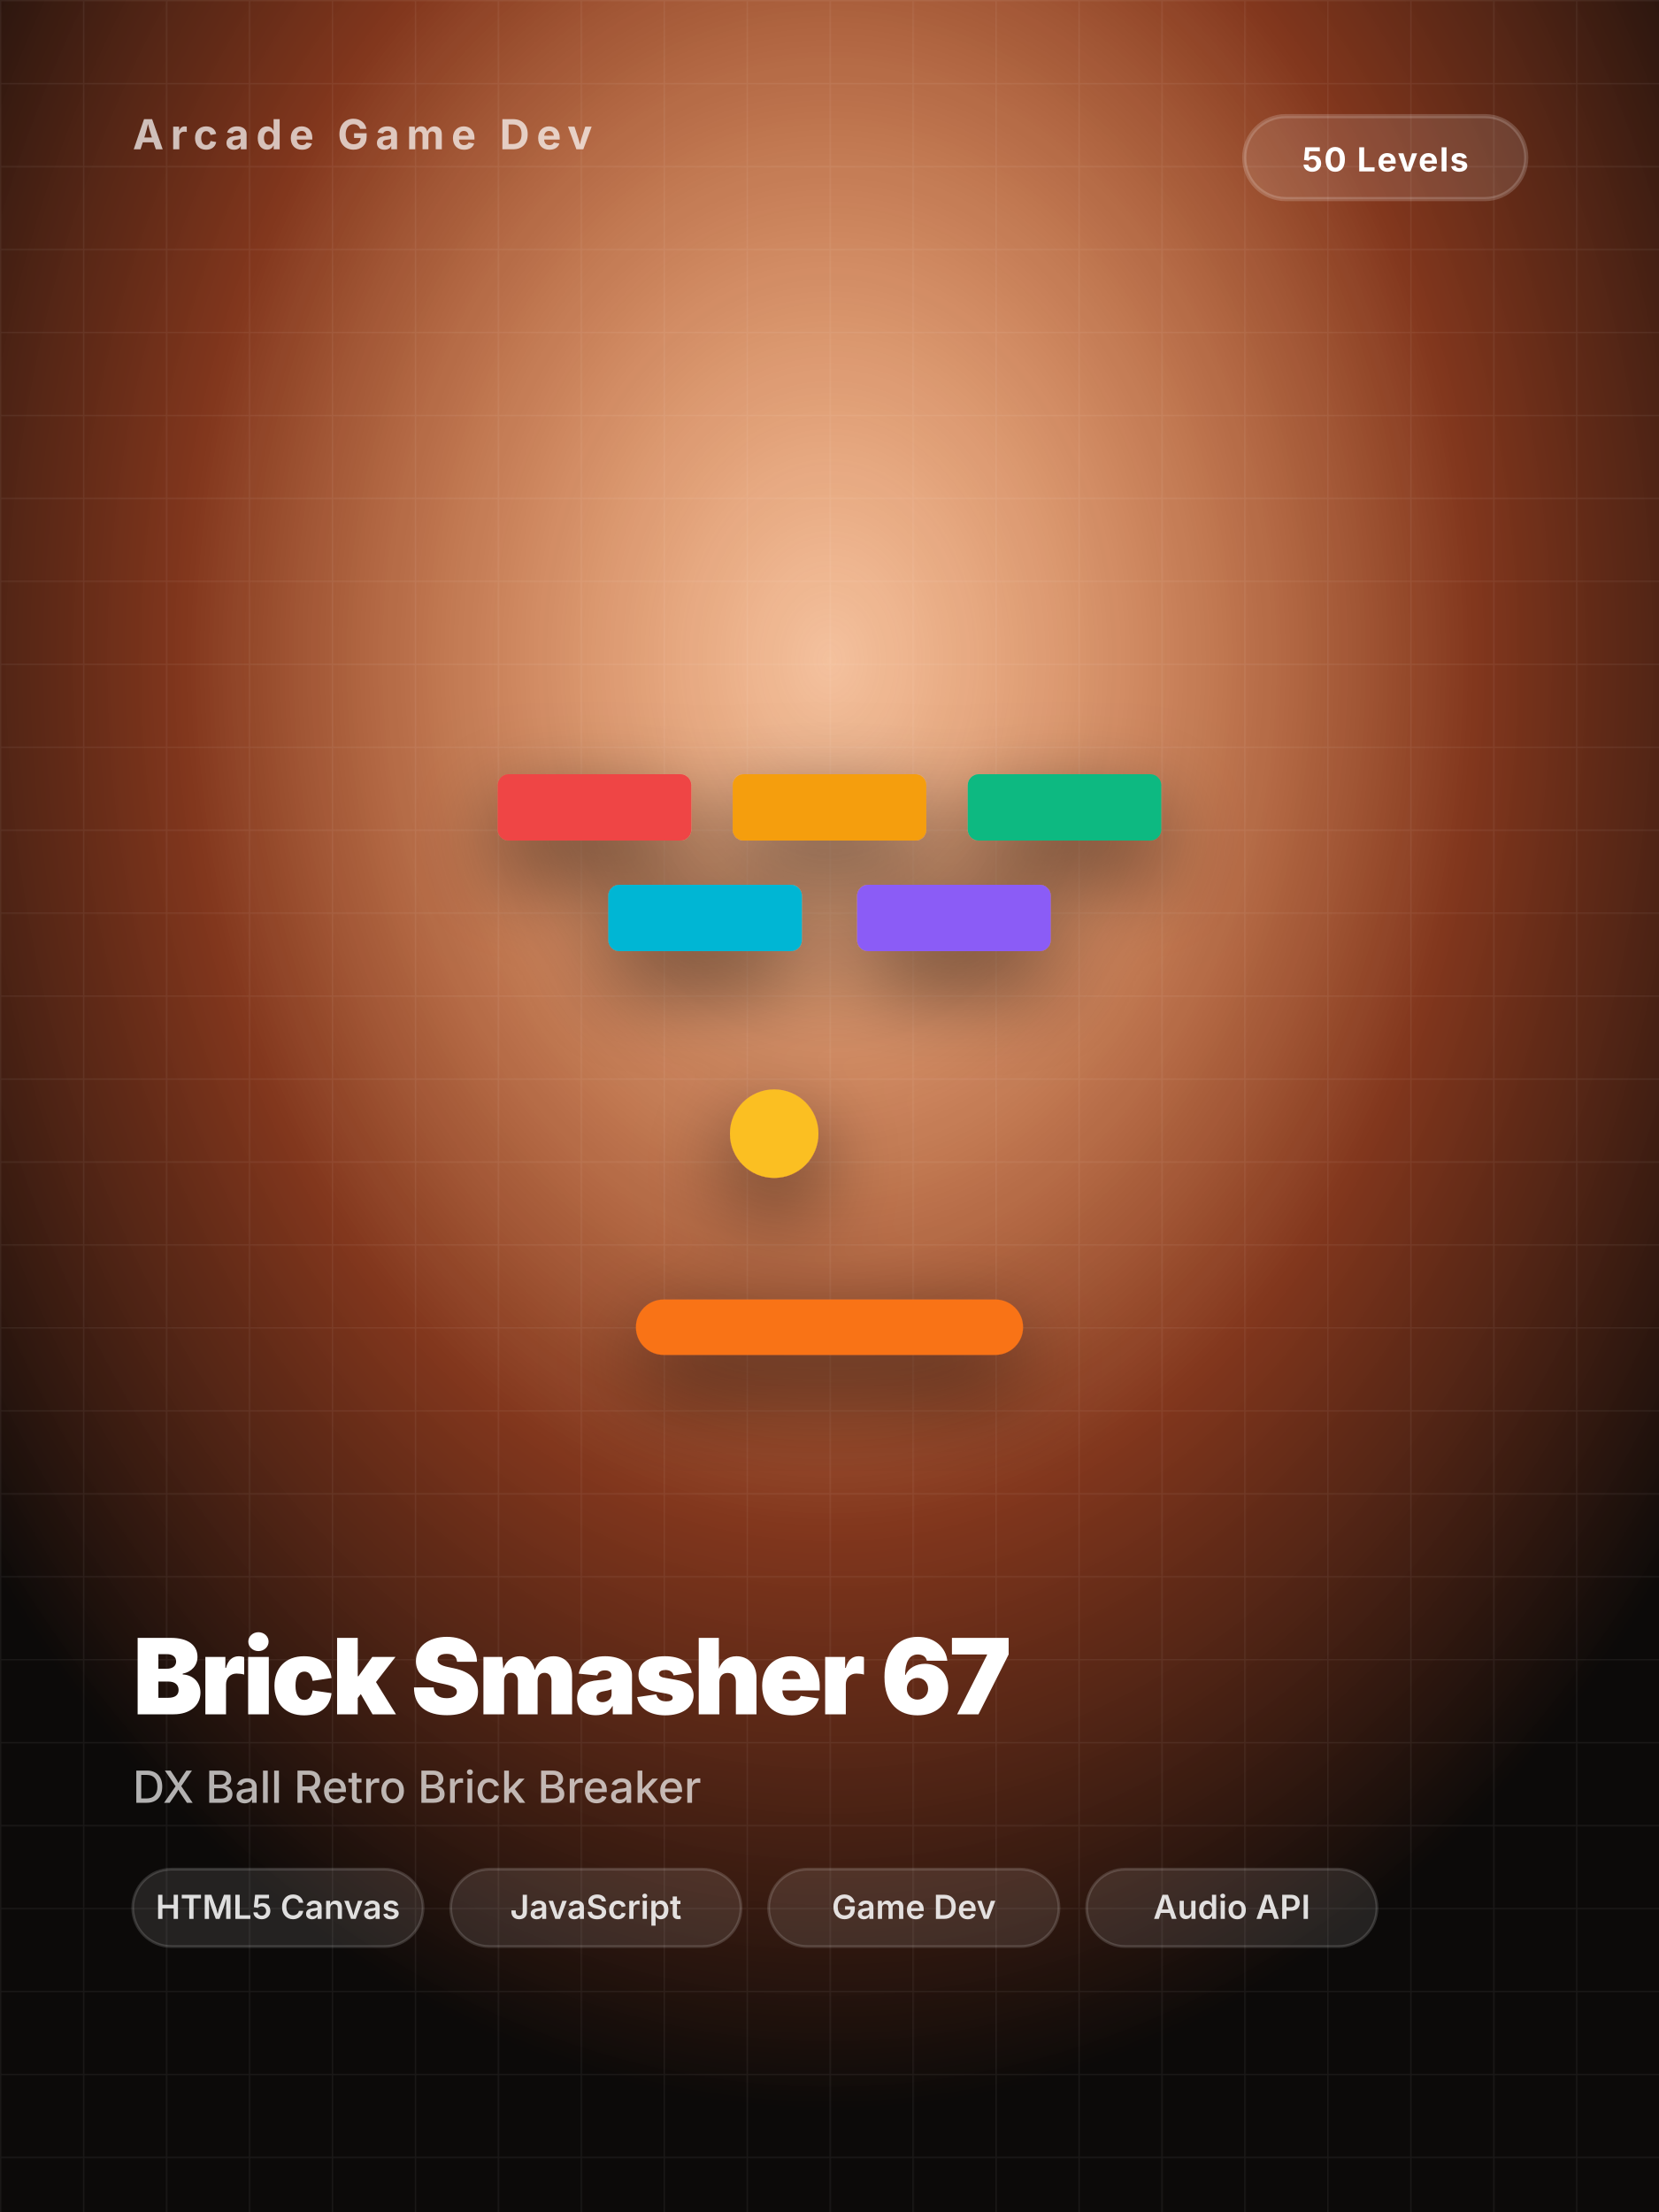
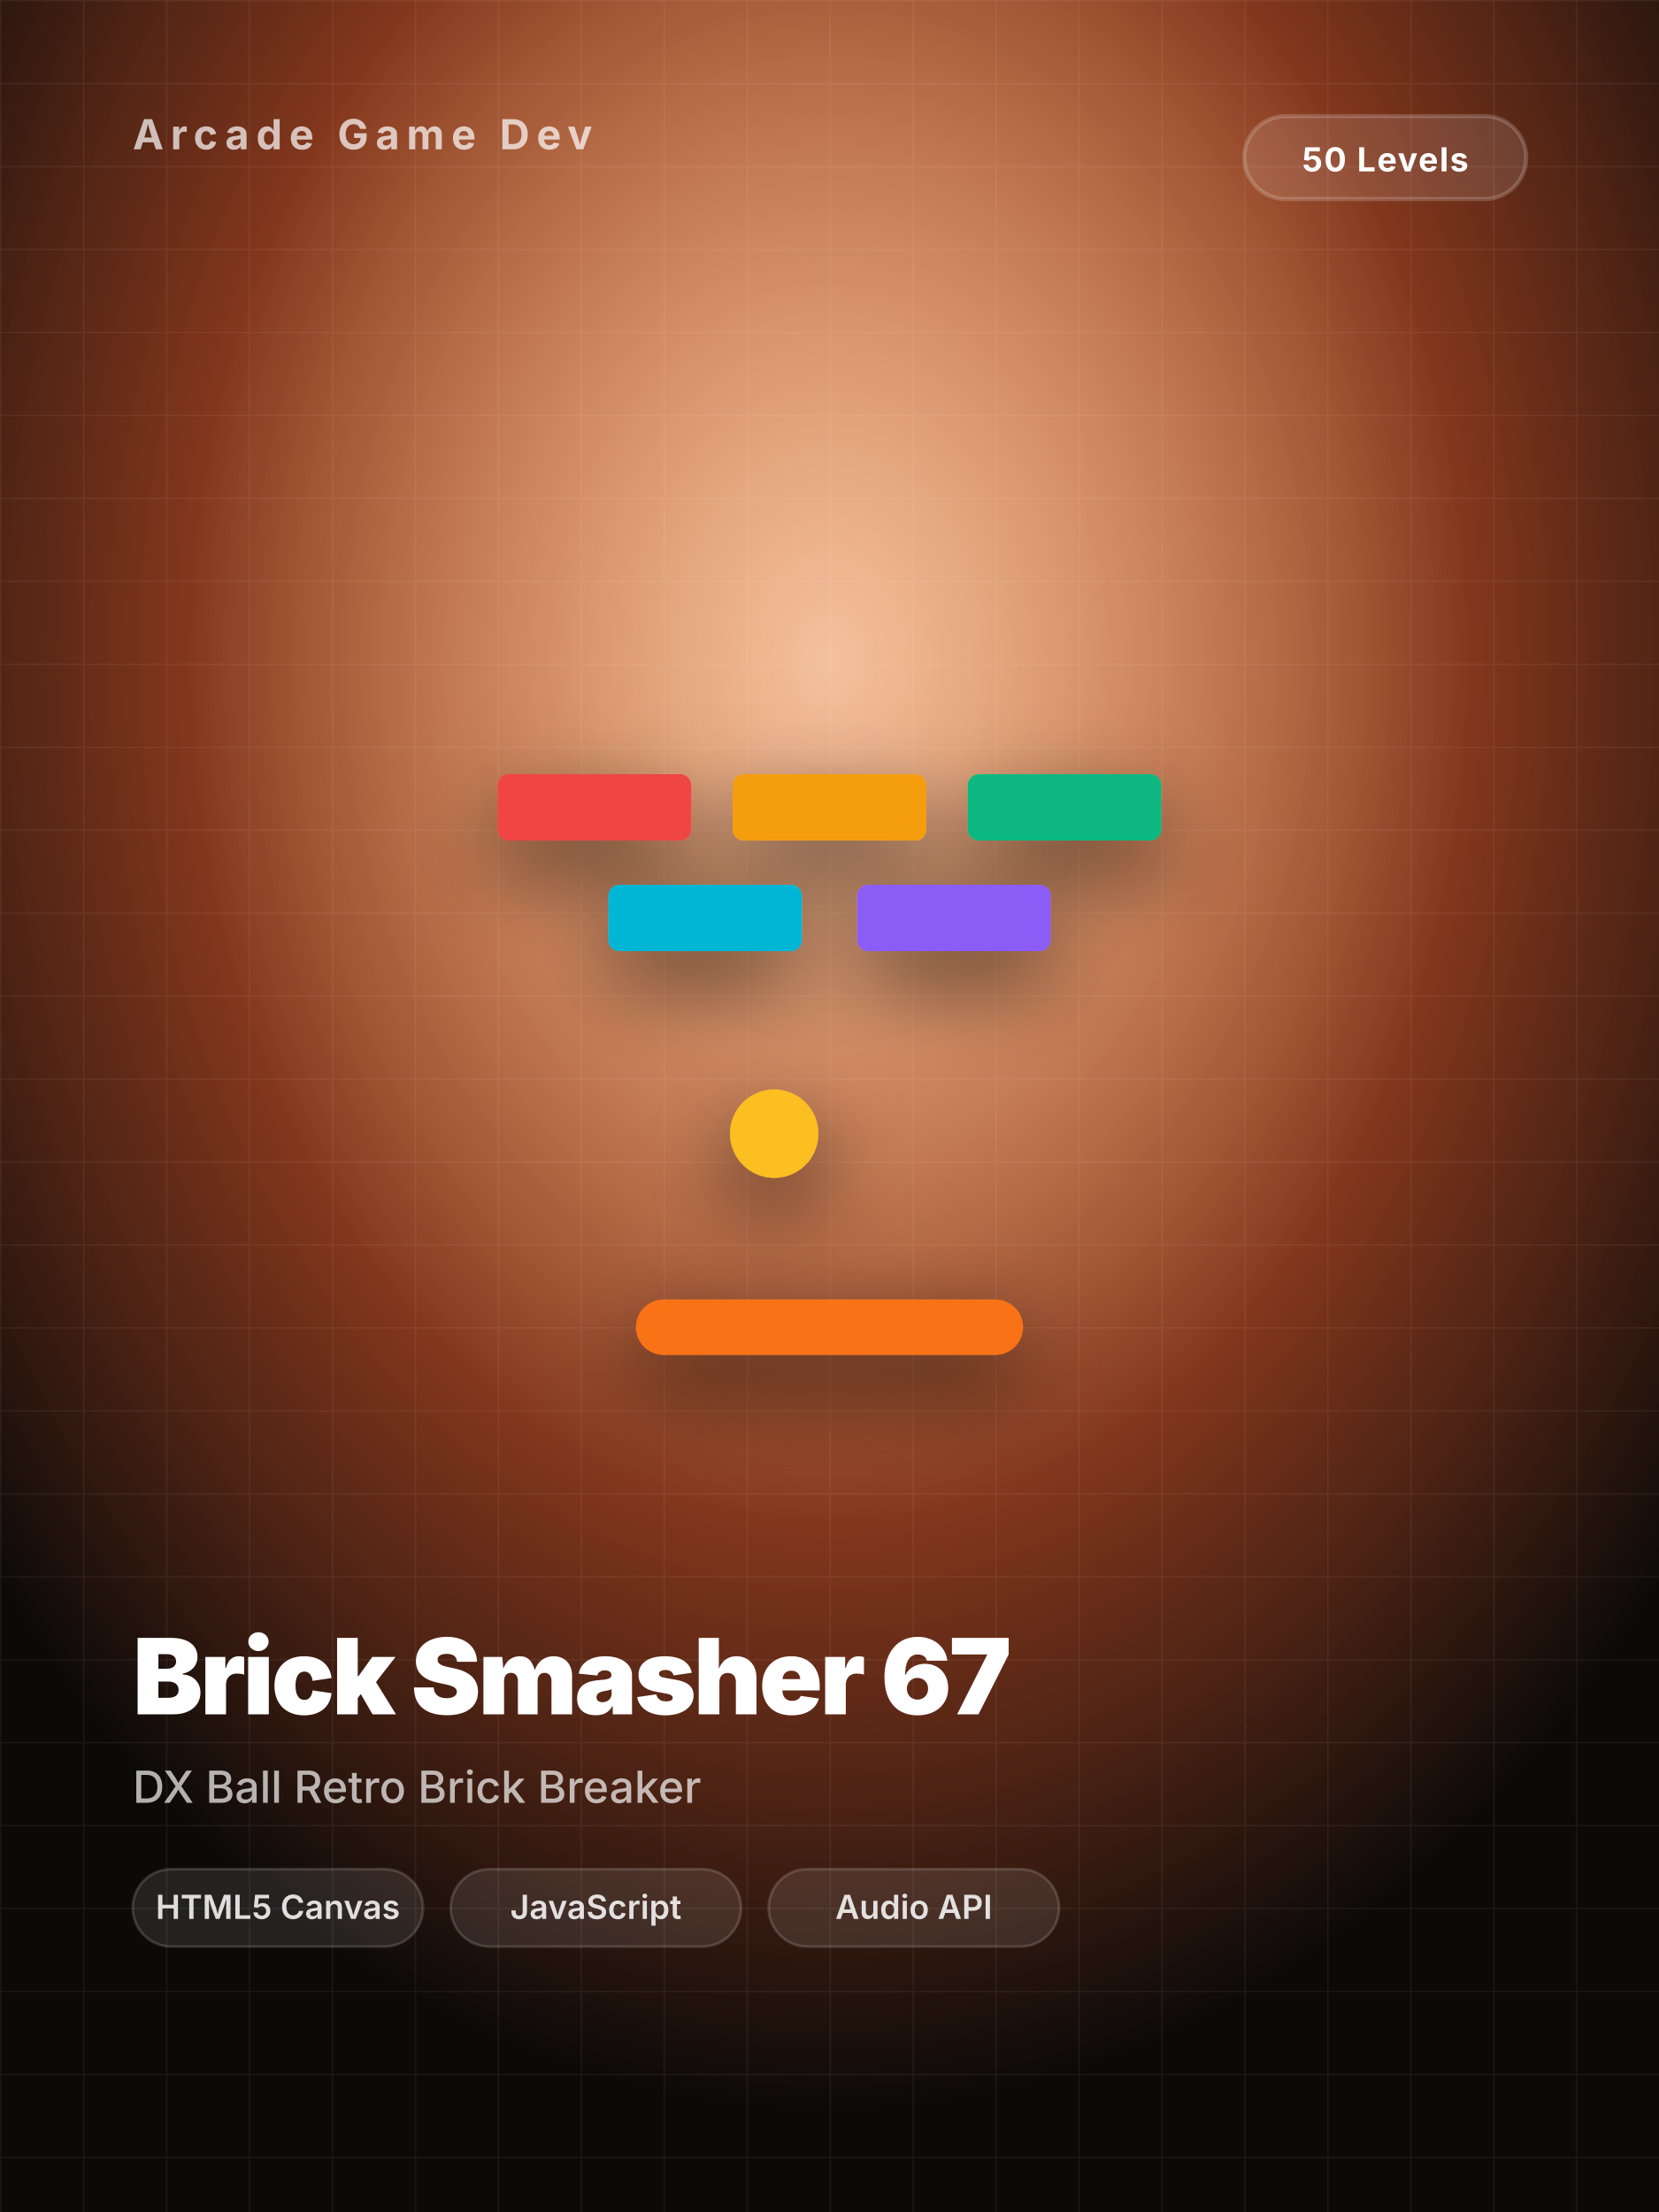
<svg xmlns="http://www.w3.org/2000/svg" viewBox="0 0 600 800" width="600" height="800">
  <defs>
-     <radialGradient id="aura" cx="50%" cy="30%" r="65%">
+     <radialGradient id="aura-brick-smasher-67" cx="50%" cy="30%" r="65%">
      <stop offset="0%" stop-color="#f97316" stop-opacity="0.38" />
      <stop offset="60%" stop-color="#7c2d12" stop-opacity="0.95" />
      <stop offset="100%" stop-color="#0c0a09" stop-opacity="1" />
    </radialGradient>
-     <linearGradient id="cardGrad" x1="0%" y1="0%" x2="100%" y2="100%">
-       <stop offset="0%" stop-color="#7c2d12" />
-       <stop offset="100%" stop-color="#0c0a09" />
-     </linearGradient>
    <pattern id="grid" width="30" height="30" patternUnits="userSpaceOnUse">
      <path d="M 30 0 L 0 0 0 30" fill="none" stroke="rgba(255,255,255,0.06)" stroke-width="1" />
    </pattern>
    <filter id="shadow" x="-20%" y="-20%" width="140%" height="140%">
      <feDropShadow dx="0" dy="12" stdDeviation="16" flood-color="#000000" flood-opacity="0.6" />
    </filter>
  </defs>
-   <rect width="600" height="800" fill="url(#aura)" />
+   <rect width="600" height="800" fill="url(#aura-brick-smasher-67)" />
  <rect width="600" height="800" fill="url(#grid)" />
  <g transform="translate(48, 54)">
    <text font-family="'Inter', -apple-system, sans-serif" font-size="15" font-weight="700" fill="rgba(255,255,255,0.7)" letter-spacing="2.5" text-transform="uppercase">Arcade Game Dev</text>
  </g>
  <g transform="translate(450, 42)">
    <rect width="102" height="30" rx="15" fill="rgba(255,255,255,0.12)" stroke="rgba(255,255,255,0.18)" stroke-width="1.5" />
    <text x="51" y="20" font-family="'Inter', sans-serif" font-size="12" font-weight="700" fill="#ffffff" text-anchor="middle" letter-spacing="0.5">50 Levels</text>
  </g>
  <g filter="url(#shadow)">
    <rect x="180" y="280" width="70" height="24" rx="4" fill="#ef4444" />
    <rect x="265" y="280" width="70" height="24" rx="4" fill="#f59e0b" />
    <rect x="350" y="280" width="70" height="24" rx="4" fill="#10b981" />
    <rect x="220" y="320" width="70" height="24" rx="4" fill="#06b6d4" />
    <rect x="310" y="320" width="70" height="24" rx="4" fill="#8b5cf6" />
    <circle cx="280" cy="410" r="16" fill="#fbbf24" />
    <rect x="230" y="470" width="140" height="20" rx="10" fill="#f97316" />
  </g>
  <g transform="translate(48, 620)">
    <text font-family="'Inter', -apple-system, sans-serif" font-size="38" font-weight="900" fill="#ffffff" letter-spacing="-1">Brick Smasher 67</text>
    <text y="32" font-family="'Inter', sans-serif" font-size="16" font-weight="500" fill="rgba(255,255,255,0.68)">DX Ball Retro Brick Breaker</text>
    <g transform="translate(0, 56)">
      <g transform="translate(0, 0)">
        <rect width="105" height="28" rx="14" fill="rgba(255,255,255,0.1)" stroke="rgba(255,255,255,0.15)" stroke-width="1" />
        <text x="52.5" y="18" font-family="'Inter', sans-serif" font-size="12" font-weight="600" fill="rgba(255,255,255,0.85)" text-anchor="middle">HTML5 Canvas</text>
      </g>
      <g transform="translate(115, 0)">
        <rect width="105" height="28" rx="14" fill="rgba(255,255,255,0.1)" stroke="rgba(255,255,255,0.15)" stroke-width="1" />
        <text x="52.5" y="18" font-family="'Inter', sans-serif" font-size="12" font-weight="600" fill="rgba(255,255,255,0.85)" text-anchor="middle">JavaScript</text>
      </g>
      <g transform="translate(230, 0)">
        <rect width="105" height="28" rx="14" fill="rgba(255,255,255,0.1)" stroke="rgba(255,255,255,0.15)" stroke-width="1" />
-         <text x="52.5" y="18" font-family="'Inter', sans-serif" font-size="12" font-weight="600" fill="rgba(255,255,255,0.85)" text-anchor="middle">Game Dev</text>
-       </g>
-       <g transform="translate(345, 0)">
-         <rect width="105" height="28" rx="14" fill="rgba(255,255,255,0.1)" stroke="rgba(255,255,255,0.15)" stroke-width="1" />
        <text x="52.5" y="18" font-family="'Inter', sans-serif" font-size="12" font-weight="600" fill="rgba(255,255,255,0.85)" text-anchor="middle">Audio API</text>
      </g>
    </g>
  </g>
</svg>
